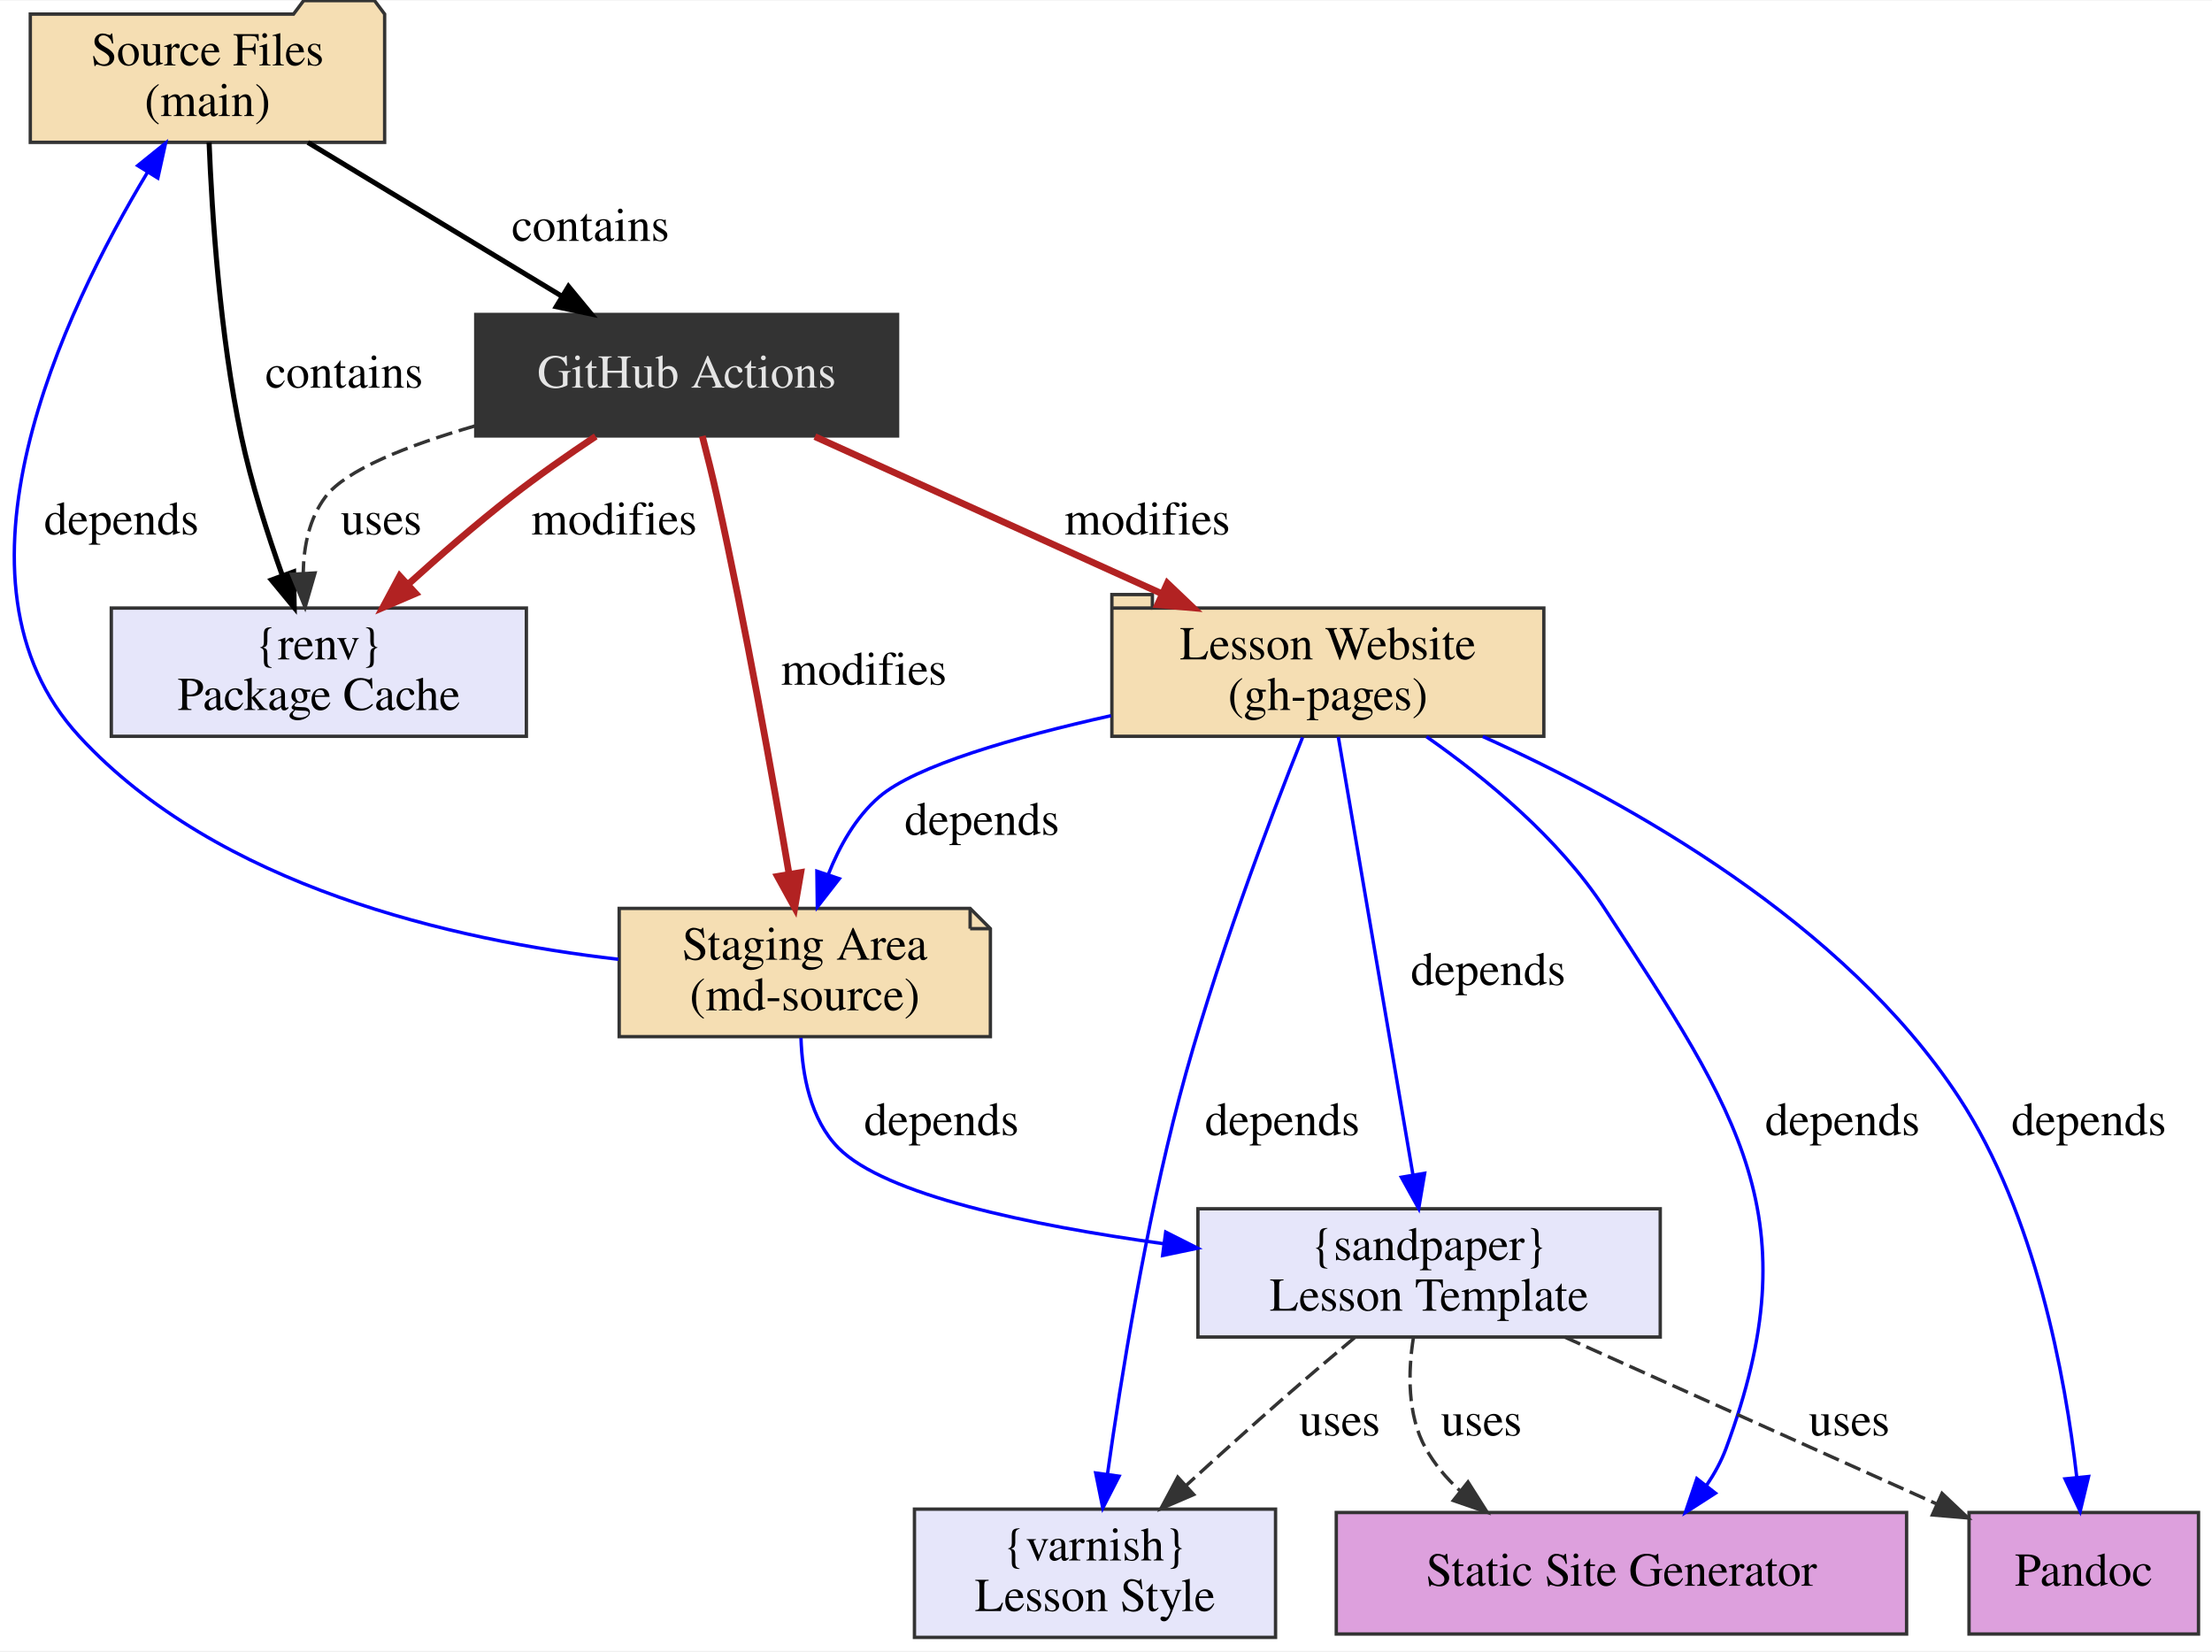
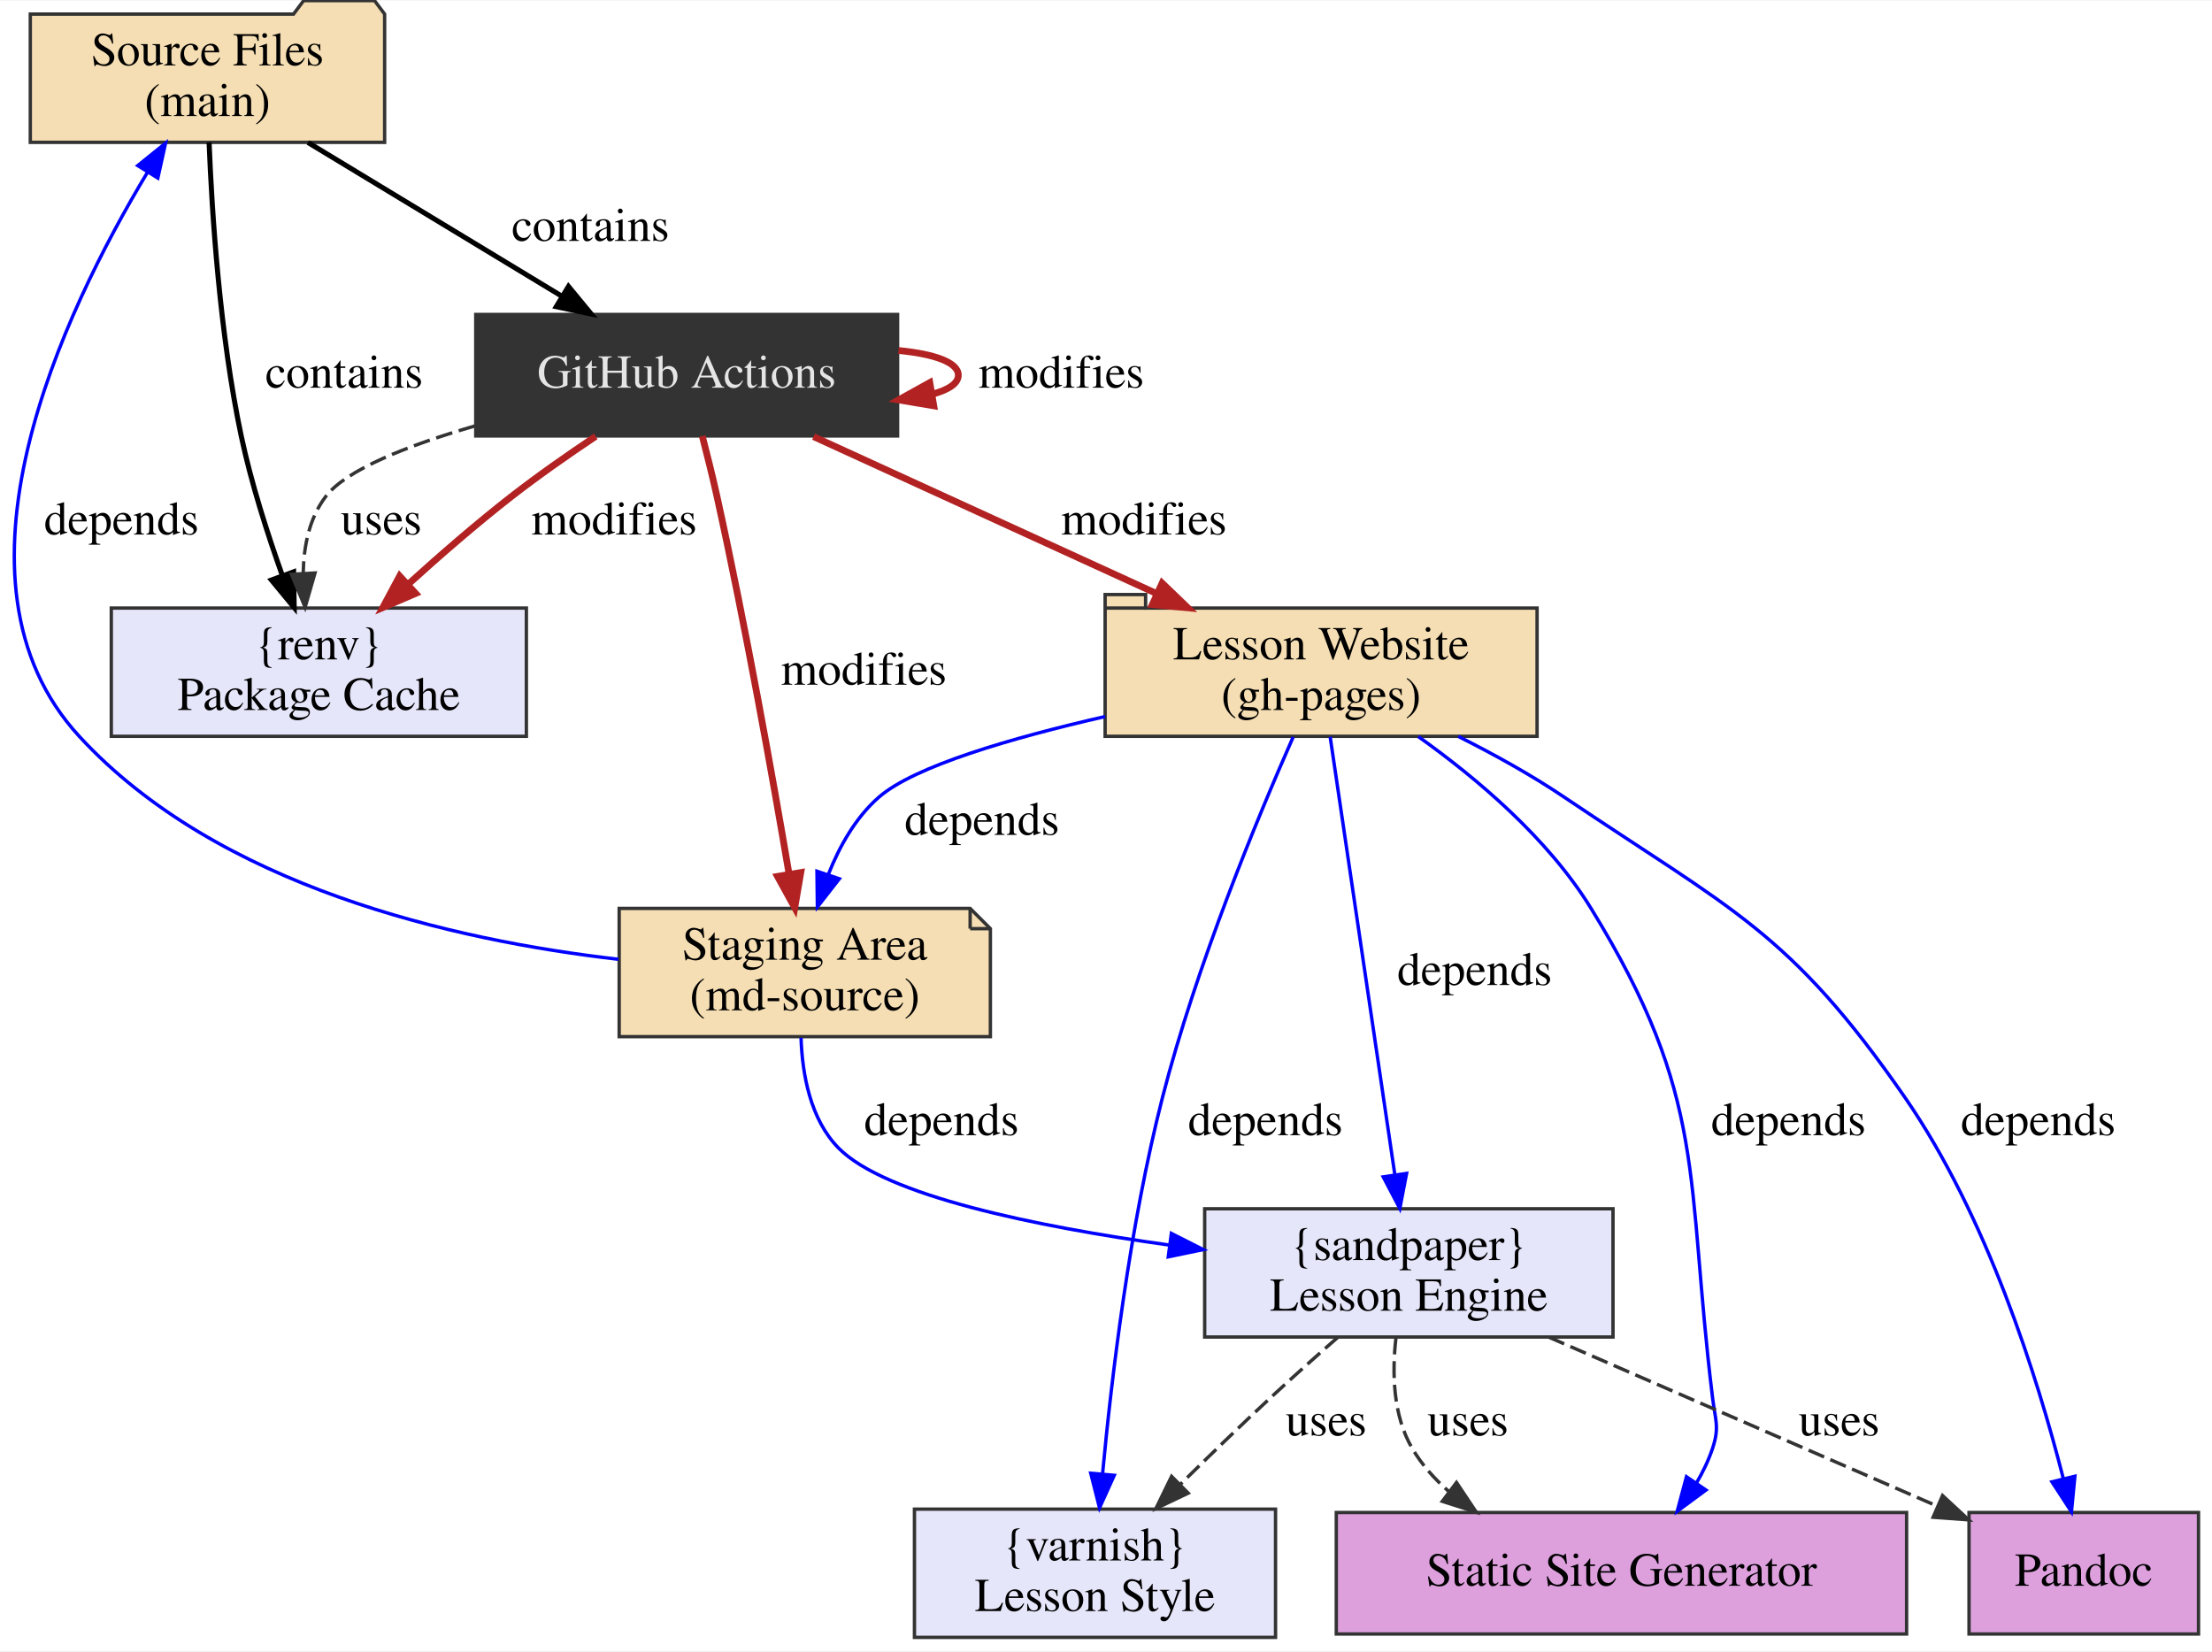
<svg xmlns="http://www.w3.org/2000/svg" width="655pt" height="489pt" viewBox="0.00 0.00 655.48 489.00">
  <g id="graph0" class="graph" transform="scale(1 1) rotate(0) translate(4 485)">
    <polygon fill="white" stroke="transparent" points="-4,4 -4,-485 651.48,-485 651.48,4 -4,4" />
    <g id="node1" class="node">
      <polygon fill="wheat" stroke="#333333" points="109.98,-481 106.98,-485 85.98,-485 82.98,-481 4.98,-481 4.98,-443 109.98,-443 109.98,-481" />
      <text text-anchor="middle" x="57.48" y="-465.8" font-family="Times,serif" font-size="14.00">Source Files</text>
      <text text-anchor="middle" x="57.48" y="-450.8" font-family="Times,serif" font-size="14.00">(main)</text>
    </g>
    <g id="node4" class="node">
      <polygon fill="#333333" stroke="#333333" points="261.98,-392 136.98,-392 136.98,-356 261.98,-356 261.98,-392" />
      <text text-anchor="middle" x="199.48" y="-370.3" font-family="Times,serif" font-size="14.00" fill="#e5e5e5">GitHub Actions</text>
    </g>
    <g id="edge2" class="edge">
      <path fill="none" stroke="black" stroke-width="1.5" d="M87.25,-442.97C109.17,-429.69 139.12,-411.56 162.57,-397.36" />
      <polygon fill="black" stroke="black" stroke-width="1.5" points="164.46,-400.3 171.2,-392.13 160.84,-394.31 164.46,-400.3" />
      <text text-anchor="middle" x="170.98" y="-413.8" font-family="Times,serif" font-size="14.00">contains</text>
    </g>
    <g id="node7" class="node">
      <polygon fill="lavender" stroke="#333333" points="151.98,-305 28.98,-305 28.98,-267 151.98,-267 151.98,-305" />
      <text text-anchor="middle" x="90.48" y="-289.8" font-family="Times,serif" font-size="14.00">{renv}</text>
      <text text-anchor="middle" x="90.48" y="-274.8" font-family="Times,serif" font-size="14.00">Package Cache</text>
    </g>
    <g id="edge1" class="edge">
      <path fill="none" stroke="black" stroke-width="1.5" d="M57.96,-442.98C58.8,-421.91 61.12,-386.1 67.48,-356 70.43,-342.06 75.25,-327 79.71,-314.52" />
      <polygon fill="black" stroke="black" stroke-width="1.5" points="83,-315.73 83.18,-305.14 76.43,-313.31 83,-315.73" />
      <text text-anchor="middle" x="97.98" y="-370.3" font-family="Times,serif" font-size="14.00">contains</text>
    </g>
    <g id="node2" class="node">
      <polygon fill="wheat" stroke="#333333" points="283.48,-216 179.48,-216 179.48,-178 289.48,-178 289.48,-210 283.48,-216" />
      <polyline fill="none" stroke="#333333" points="283.48,-216 283.48,-210 " />
      <polyline fill="none" stroke="#333333" points="289.48,-210 283.48,-210 " />
      <text text-anchor="middle" x="234.48" y="-200.8" font-family="Times,serif" font-size="14.00">Staging Area</text>
      <text text-anchor="middle" x="234.48" y="-185.8" font-family="Times,serif" font-size="14.00">(md-source)</text>
    </g>
-     <g id="edge12" class="edge">
+     <g id="edge13" class="edge">
      <path fill="none" stroke="blue" d="M179.24,-200.93C130.32,-206.54 60.51,-222.44 19.48,-267 -23.1,-313.24 14.7,-392.61 39.66,-434.04" />
      <polygon fill="blue" stroke="blue" points="36.82,-436.11 45.06,-442.76 42.77,-432.42 36.82,-436.11" />
      <text text-anchor="middle" x="31.98" y="-326.8" font-family="Times,serif" font-size="14.00">depends</text>
    </g>
    <g id="node5" class="node">
-       <polygon fill="lavender" stroke="#333333" points="487.98,-127 350.98,-127 350.98,-89 487.98,-89 487.98,-127" />
-       <text text-anchor="middle" x="419.48" y="-111.8" font-family="Times,serif" font-size="14.00">{sandpaper}</text>
-       <text text-anchor="middle" x="419.48" y="-96.8" font-family="Times,serif" font-size="14.00">Lesson Template</text>
+       <polygon fill="lavender" stroke="#333333" points="473.98,-127 352.98,-127 352.98,-89 473.98,-89 473.98,-127" />
+       <text text-anchor="middle" x="413.48" y="-111.8" font-family="Times,serif" font-size="14.00">{sandpaper}</text>
+       <text text-anchor="middle" x="413.48" y="-96.8" font-family="Times,serif" font-size="14.00">Lesson Engine</text>
    </g>
-     <g id="edge11" class="edge">
-       <path fill="none" stroke="blue" d="M233.35,-177.65C233.7,-166.76 236.1,-153.46 244.48,-145 258.27,-131.09 301.05,-122.14 340.85,-116.64" />
-       <polygon fill="blue" stroke="blue" points="341.43,-120.1 350.89,-115.32 340.52,-113.16 341.43,-120.1" />
+     <g id="edge12" class="edge">
+       <path fill="none" stroke="blue" d="M233.37,-177.67C233.73,-166.78 236.13,-153.49 244.48,-145 258.35,-130.9 302.75,-121.78 342.56,-116.24" />
+       <polygon fill="blue" stroke="blue" points="343.11,-119.7 352.56,-114.91 342.19,-112.76 343.11,-119.7" />
      <text text-anchor="middle" x="274.98" y="-148.8" font-family="Times,serif" font-size="14.00">depends</text>
    </g>
    <g id="node3" class="node">
-       <polygon fill="wheat" stroke="#333333" points="453.48,-305 337.48,-305 337.48,-309 325.48,-309 325.48,-267 453.48,-267 453.48,-305" />
-       <polyline fill="none" stroke="#333333" points="325.48,-305 337.48,-305 " />
-       <text text-anchor="middle" x="389.48" y="-289.8" font-family="Times,serif" font-size="14.00">Lesson Website</text>
-       <text text-anchor="middle" x="389.48" y="-274.8" font-family="Times,serif" font-size="14.00">(gh-pages)</text>
+       <polygon fill="wheat" stroke="#333333" points="451.48,-305 335.48,-305 335.48,-309 323.48,-309 323.48,-267 451.48,-267 451.48,-305" />
+       <polyline fill="none" stroke="#333333" points="323.48,-305 335.48,-305 " />
+       <text text-anchor="middle" x="387.48" y="-289.8" font-family="Times,serif" font-size="14.00">Lesson Website</text>
+       <text text-anchor="middle" x="387.48" y="-274.8" font-family="Times,serif" font-size="14.00">(gh-pages)</text>
    </g>
-     <g id="edge9" class="edge">
-       <path fill="none" stroke="blue" d="M325.22,-273.11C296.73,-266.75 267.24,-258.32 256.48,-249 249.57,-243.01 244.76,-234.45 241.44,-226.06" />
-       <polygon fill="blue" stroke="blue" points="244.71,-224.8 238.2,-216.44 238.07,-227.03 244.71,-224.8" />
+     <g id="edge10" class="edge">
+       <path fill="none" stroke="blue" d="M323.48,-272.86C295.64,-266.49 266.98,-258.13 256.48,-249 249.58,-243 244.77,-234.44 241.45,-226.04" />
+       <polygon fill="blue" stroke="blue" points="244.72,-224.78 238.21,-216.43 238.09,-227.02 244.72,-224.78" />
      <text text-anchor="middle" x="286.98" y="-237.8" font-family="Times,serif" font-size="14.00">depends</text>
    </g>
-     <g id="edge10" class="edge">
-       <path fill="none" stroke="blue" d="M392.58,-266.83C397.83,-236.05 408.49,-173.48 414.7,-137.04" />
-       <polygon fill="blue" stroke="blue" points="418.17,-137.52 416.4,-127.07 411.27,-136.34 418.17,-137.52" />
-       <text text-anchor="middle" x="436.98" y="-193.3" font-family="Times,serif" font-size="14.00">depends</text>
+     <g id="edge11" class="edge">
+       <path fill="none" stroke="blue" d="M390.17,-266.83C394.71,-236.05 403.96,-173.48 409.34,-137.04" />
+       <polygon fill="blue" stroke="blue" points="412.81,-137.48 410.81,-127.07 405.89,-136.45 412.81,-137.48" />
+       <text text-anchor="middle" x="432.98" y="-193.3" font-family="Times,serif" font-size="14.00">depends</text>
    </g>
    <g id="node6" class="node">
      <polygon fill="lavender" stroke="#333333" points="373.98,-38 266.98,-38 266.98,0 373.98,0 373.98,-38" />
      <text text-anchor="middle" x="320.48" y="-22.8" font-family="Times,serif" font-size="14.00">{varnish}</text>
      <text text-anchor="middle" x="320.48" y="-7.8" font-family="Times,serif" font-size="14.00">Lesson Style</text>
    </g>
-     <g id="edge6" class="edge">
-       <path fill="none" stroke="blue" d="M381.97,-266.66C372.34,-242.55 355.68,-198.71 345.48,-160 335.44,-121.89 328.2,-76.88 324.18,-48.39" />
-       <polygon fill="blue" stroke="blue" points="327.62,-47.76 322.79,-38.33 320.69,-48.71 327.62,-47.76" />
-       <text text-anchor="middle" x="375.98" y="-148.8" font-family="Times,serif" font-size="14.00">depends</text>
+     <g id="edge7" class="edge">
+       <path fill="none" stroke="blue" d="M379.19,-266.77C368.61,-242.78 350.49,-199.08 340.48,-160 330.76,-122.04 325.39,-76.99 322.72,-48.45" />
+       <polygon fill="blue" stroke="blue" points="326.19,-48.02 321.82,-38.37 319.22,-48.64 326.19,-48.02" />
+       <text text-anchor="middle" x="370.98" y="-148.8" font-family="Times,serif" font-size="14.00">depends</text>
    </g>
    <g id="node8" class="node">
      <polygon fill="plum" stroke="#333333" points="560.98,-37 391.98,-37 391.98,-1 560.98,-1 560.98,-37" />
      <text text-anchor="middle" x="476.48" y="-15.3" font-family="Times,serif" font-size="14.00">Static Site Generator</text>
    </g>
-     <g id="edge7" class="edge">
-       <path fill="none" stroke="blue" d="M418.72,-266.88C436.36,-254.54 457.97,-236.73 471.48,-216 511.29,-154.94 532.85,-124.33 507.48,-56 506.07,-52.19 504.05,-48.52 501.72,-45.07" />
-       <polygon fill="blue" stroke="blue" points="504.33,-42.73 495.42,-37 498.82,-47.04 504.33,-42.73" />
-       <text text-anchor="middle" x="541.98" y="-148.8" font-family="Times,serif" font-size="14.00">depends</text>
+     <g id="edge8" class="edge">
+       <path fill="none" stroke="blue" d="M416.29,-266.91C433.61,-254.59 454.71,-236.78 467.48,-216 502.26,-159.43 495.42,-136.91 503.48,-71 504.29,-64.38 505.59,-62.32 503.48,-56 502.3,-52.46 500.62,-48.98 498.67,-45.67" />
+       <polygon fill="blue" stroke="blue" points="501.53,-43.66 493.01,-37.37 495.75,-47.6 501.53,-43.66" />
+       <text text-anchor="middle" x="525.98" y="-148.8" font-family="Times,serif" font-size="14.00">depends</text>
    </g>
    <g id="node9" class="node">
      <polygon fill="plum" stroke="#333333" points="647.48,-37 579.48,-37 579.48,-1 647.48,-1 647.48,-37" />
      <text text-anchor="middle" x="613.48" y="-15.3" font-family="Times,serif" font-size="14.00">Pandoc</text>
    </g>
-     <g id="edge8" class="edge">
-       <path fill="none" stroke="blue" d="M435.41,-266.93C478.92,-247.33 542.51,-211.74 576.48,-160 599.22,-125.37 608.01,-77.33 611.4,-47.48" />
-       <polygon fill="blue" stroke="blue" points="614.9,-47.66 612.41,-37.36 607.93,-46.96 614.9,-47.66" />
-       <text text-anchor="middle" x="614.98" y="-148.8" font-family="Times,serif" font-size="14.00">depends</text>
+     <g id="edge9" class="edge">
+       <path fill="none" stroke="blue" d="M428.13,-266.97C438.65,-261.69 449.75,-255.56 459.48,-249 509.1,-215.56 526.44,-209.2 560.48,-160 584.84,-124.78 599.8,-76.91 607.37,-47.25" />
+       <polygon fill="blue" stroke="blue" points="610.85,-47.75 609.83,-37.21 604.05,-46.09 610.85,-47.75" />
+       <text text-anchor="middle" x="599.98" y="-148.8" font-family="Times,serif" font-size="14.00">depends</text>
    </g>
    <g id="edge3" class="edge">
      <path fill="none" stroke="firebrick" stroke-width="2" d="M204.11,-355.97C205.59,-350.27 207.18,-343.88 208.48,-338 217,-299.47 225.01,-254.57 229.82,-226.21" />
      <polygon fill="firebrick" stroke="firebrick" stroke-width="2" points="233.3,-226.64 231.51,-216.2 226.4,-225.48 233.3,-226.64" />
      <text text-anchor="middle" x="251.98" y="-282.3" font-family="Times,serif" font-size="14.00">modifies</text>
    </g>
    <g id="edge4" class="edge">
-       <path fill="none" stroke="firebrick" stroke-width="2" d="M237.48,-355.8C267.04,-342.42 308.31,-323.74 340.38,-309.22" />
-       <polygon fill="firebrick" stroke="firebrick" stroke-width="2" points="341.92,-312.37 349.59,-305.06 339.04,-305.99 341.92,-312.37" />
-       <text text-anchor="middle" x="335.98" y="-326.8" font-family="Times,serif" font-size="14.00">modifies</text>
+       <path fill="none" stroke="firebrick" stroke-width="2" d="M237.08,-355.8C266.33,-342.42 307.16,-323.74 338.9,-309.22" />
+       <polygon fill="firebrick" stroke="firebrick" stroke-width="2" points="340.37,-312.4 348.01,-305.06 337.46,-306.03 340.37,-312.4" />
+       <text text-anchor="middle" x="334.98" y="-326.8" font-family="Times,serif" font-size="14.00">modifies</text>
+     </g>
+     <g id="edge6" class="edge">
+       <path fill="none" stroke="firebrick" stroke-width="2" d="M262.26,-381.32C272.75,-380.3 279.98,-377.86 279.98,-374 279.98,-371.59 277.16,-369.73 272.48,-368.43" />
+       <polygon fill="firebrick" stroke="firebrick" stroke-width="2" points="272.71,-364.92 262.26,-366.68 271.53,-371.82 272.71,-364.92" />
+       <text text-anchor="middle" x="310.48" y="-370.3" font-family="Times,serif" font-size="14.00">modifies</text>
    </g>
    <g id="edge5" class="edge">
      <path fill="none" stroke="firebrick" stroke-width="2" d="M172.53,-355.88C164.32,-350.4 155.38,-344.15 147.48,-338 137.17,-329.97 126.36,-320.58 116.96,-312.06" />
      <polygon fill="firebrick" stroke="firebrick" stroke-width="2" points="119.17,-309.33 109.43,-305.15 114.43,-314.49 119.17,-309.33" />
      <text text-anchor="middle" x="177.98" y="-326.8" font-family="Times,serif" font-size="14.00">modifies</text>
    </g>
-     <g id="edge16" class="edge">
+     <g id="edge17" class="edge">
      <path fill="none" stroke="#333333" stroke-dasharray="5,2" d="M136.72,-358.96C116.88,-353.2 98.52,-345.99 92.48,-338 87.65,-331.61 85.99,-323.37 85.85,-315.39" />
      <polygon fill="#333333" stroke="#333333" points="89.35,-315.4 86.41,-305.22 82.37,-315.01 89.35,-315.4" />
      <text text-anchor="middle" x="108.98" y="-326.8" font-family="Times,serif" font-size="14.00">uses</text>
    </g>
-     <g id="edge13" class="edge">
-       <path fill="none" stroke="#333333" stroke-dasharray="5,2" d="M397.46,-88.86C390.68,-83.2 383.23,-76.89 376.48,-71 366.89,-62.62 356.53,-53.28 347.37,-44.91" />
-       <polygon fill="#333333" stroke="#333333" points="349.73,-42.32 340,-38.14 345,-47.48 349.73,-42.32" />
-       <text text-anchor="middle" x="392.98" y="-59.8" font-family="Times,serif" font-size="14.00">uses</text>
+     <g id="edge14" class="edge">
+       <path fill="none" stroke="#333333" stroke-dasharray="5,2" d="M392.43,-88.91C385.96,-83.25 378.87,-76.93 372.48,-71 363.68,-62.83 354.26,-53.71 345.88,-45.46" />
+       <polygon fill="#333333" stroke="#333333" points="348.1,-42.74 338.53,-38.19 343.18,-47.71 348.1,-42.74" />
+       <text text-anchor="middle" x="388.98" y="-59.8" font-family="Times,serif" font-size="14.00">uses</text>
+     </g>
+     <g id="edge16" class="edge">
+       <path fill="none" stroke="#333333" stroke-dasharray="5,2" d="M409.67,-88.83C408.48,-78.52 408.73,-65.77 414.48,-56 417.32,-51.17 421.08,-46.93 425.35,-43.22" />
+       <polygon fill="#333333" stroke="#333333" points="427.6,-45.9 433.48,-37.09 423.39,-40.31 427.6,-45.9" />
+       <text text-anchor="middle" x="430.98" y="-59.8" font-family="Times,serif" font-size="14.00">uses</text>
    </g>
    <g id="edge15" class="edge">
-       <path fill="none" stroke="#333333" stroke-dasharray="5,2" d="M414.85,-88.93C413.22,-78.66 412.97,-65.91 418.48,-56 421.08,-51.33 424.56,-47.19 428.54,-43.53" />
-       <polygon fill="#333333" stroke="#333333" points="431.01,-46.04 436.68,-37.09 426.67,-40.55 431.01,-46.04" />
-       <text text-anchor="middle" x="434.98" y="-59.8" font-family="Times,serif" font-size="14.00">uses</text>
-     </g>
-     <g id="edge14" class="edge">
-       <path fill="none" stroke="#333333" stroke-dasharray="5,2" d="M459.68,-88.97C491.8,-74.57 536.76,-54.41 569.77,-39.6" />
-       <polygon fill="#333333" stroke="#333333" points="571.48,-42.67 579.17,-35.39 568.62,-36.28 571.48,-42.67" />
-       <text text-anchor="middle" x="543.98" y="-59.8" font-family="Times,serif" font-size="14.00">uses</text>
+       <path fill="none" stroke="#333333" stroke-dasharray="5,2" d="M454.92,-88.97C488.6,-74.32 535.95,-53.72 570.13,-38.86" />
+       <polygon fill="#333333" stroke="#333333" points="571.63,-42.02 579.4,-34.82 568.84,-35.6 571.63,-42.02" />
+       <text text-anchor="middle" x="540.98" y="-59.8" font-family="Times,serif" font-size="14.00">uses</text>
    </g>
  </g>
</svg>
